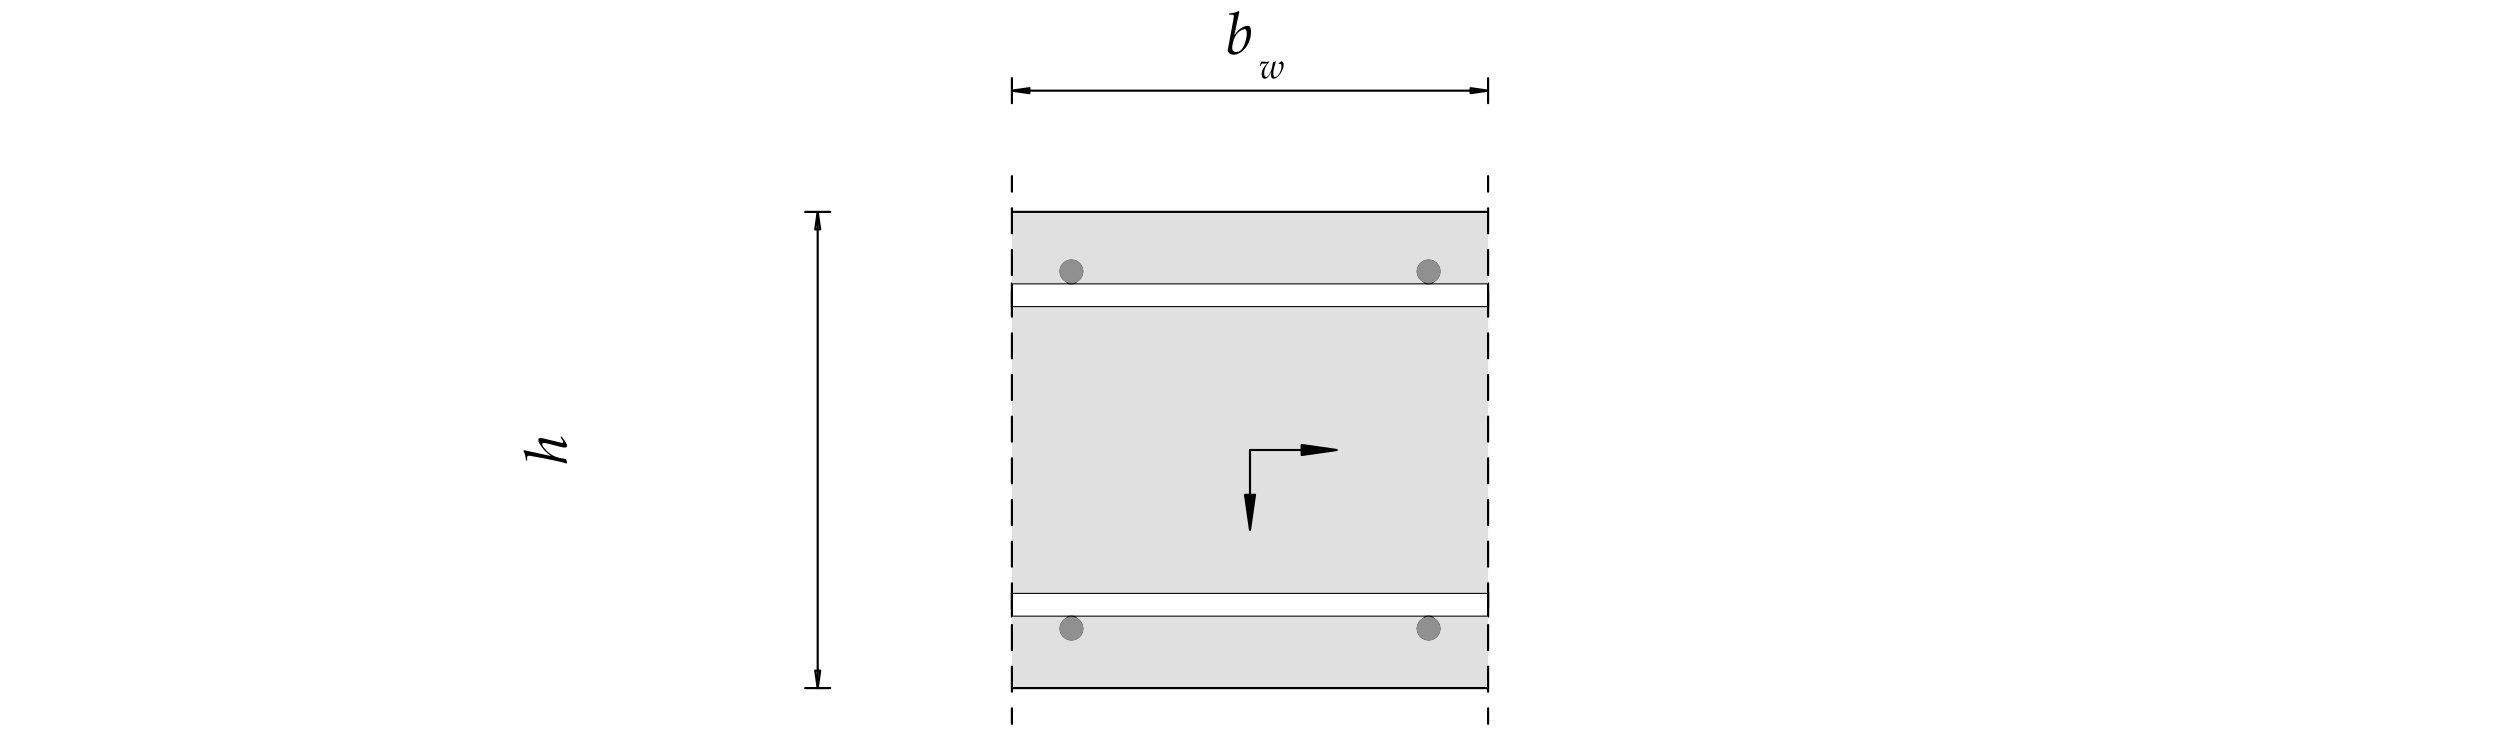
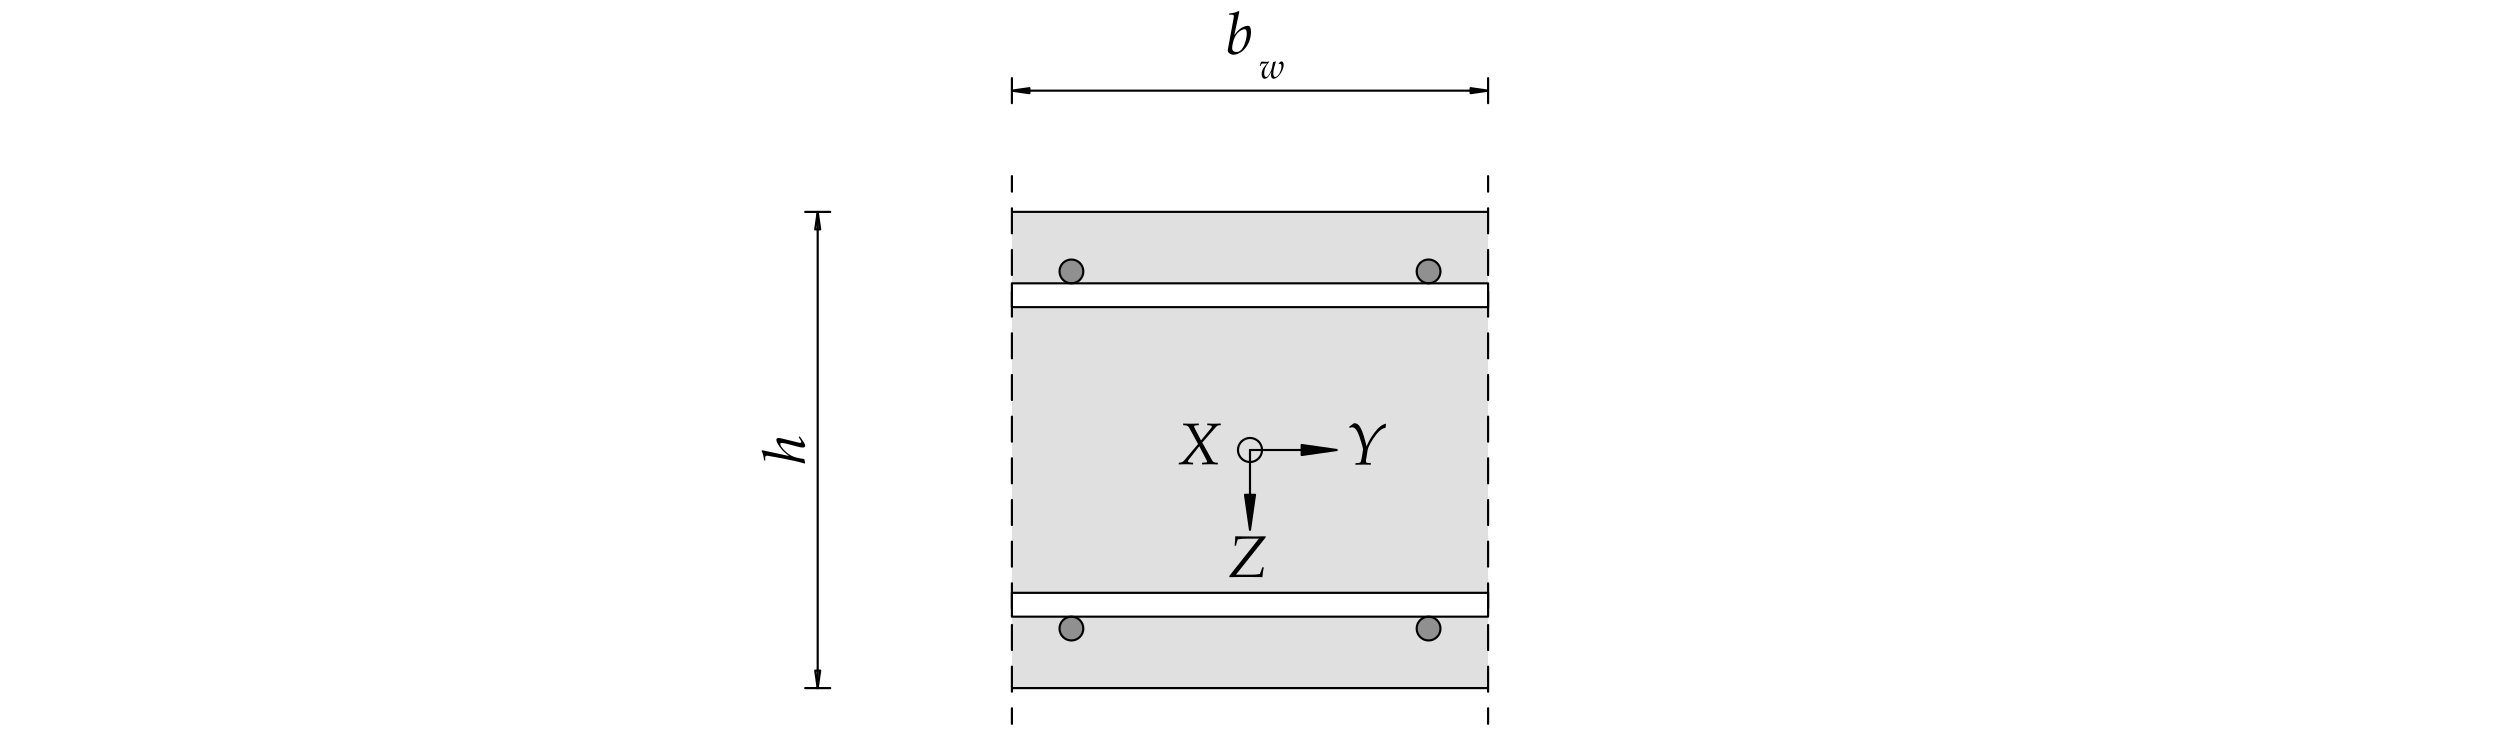
<svg xmlns="http://www.w3.org/2000/svg" version="1.1" id="svg1" width="566.929" height="166.299" viewBox="0 0 566.929 166.299">
  <defs id="defs1">
-     <clipPath clipPathUnits="userSpaceOnUse" id="clipPath1">
-       <path d="M -0.004,-0.001 V 124.726 H 425.201 V -0.001 H -0.004" transform="matrix(1,0,0,-1,-228.9757,45.7048)" clip-rule="evenodd" id="path1" />
-     </clipPath>
-     <clipPath clipPathUnits="userSpaceOnUse" id="clipPath2">
-       <path d="M -0.004,-0.001 V 124.726 H 425.201 V -0.001 H -0.004" transform="matrix(1,0,0,-1,-208.4422,115.5257)" clip-rule="evenodd" id="path2" />
-     </clipPath>
    <clipPath clipPathUnits="userSpaceOnUse" id="clipPath3">
-       <path d="M -0.004,-0.001 V 124.726 H 425.201 V -0.001 H -0.004" transform="matrix(1,0,0,-1,-214.1366,111.3918)" clip-rule="evenodd" id="path3" />
+       <path d="M -0.004,-0.001 V 124.726 H 425.201 V -0.001 H -0.004" transform="matrix(1,0,0,-1,-228.9757,45.70499)" clip-rule="evenodd" id="path3" />
    </clipPath>
    <clipPath clipPathUnits="userSpaceOnUse" id="clipPath4">
-       <path d="M -0.004,-0.001 V 124.726 H 425.201 V -0.001 H -0.004" transform="matrix(1,0,0,-1,-208.8826,26.5931)" clip-rule="evenodd" id="path4" />
+       <path d="M -0.004,-0.001 V 124.726 H 425.201 V -0.001 H -0.004" transform="matrix(1,0,0,-1,-208.4422,115.5259)" clip-rule="evenodd" id="path4" />
    </clipPath>
    <clipPath clipPathUnits="userSpaceOnUse" id="clipPath5">
-       <path d="M -0.004,-0.001 V 124.726 H 425.201 V -0.001 H -0.004" transform="matrix(1,0,0,-1,-200.2813,45.76875)" clip-rule="evenodd" id="path5" />
+       <path d="M -0.004,-0.001 V 124.726 H 425.201 V -0.001 H -0.004" transform="matrix(1,0,0,-1,-214.1366,111.392)" clip-rule="evenodd" id="path5" />
+     </clipPath>
+     <clipPath clipPathUnits="userSpaceOnUse" id="clipPath6">
+       <path d="M -0.004,-0.001 V 124.726 H 425.201 V -0.001 H -0.004" transform="matrix(1,0,0,-1,-208.8826,26.59329)" clip-rule="evenodd" id="path6" />
+     </clipPath>
+     <clipPath clipPathUnits="userSpaceOnUse" id="clipPath7">
+       <path d="M -0.004,-0.001 V 124.726 H 425.201 V -0.001 H -0.004" transform="matrix(1,0,0,-1,-200.2813,45.76894)" clip-rule="evenodd" id="path7" />
    </clipPath>
    <clipPath clipPathUnits="userSpaceOnUse" id="clipPath19">
-       <path d="M -0.004,-0.001 V 124.726 H 425.201 V -0.001 H -0.004" transform="matrix(0,1,1,0,-45.79213,-96.35719)" clip-rule="evenodd" id="path19" />
+       <path d="M -0.004,-0.001 V 124.726 H 425.201 V -0.001 H -0.004" transform="matrix(0,1,1,0,-45.79231,-136.8521)" clip-rule="evenodd" id="path19" />
    </clipPath>
  </defs>
-   <text id="text1" xml:space="preserve" transform="matrix(1.333333,0,0,1.333333,305.301,105.3589)" clip-path="url(#clipPath1)">
-     <tspan style="font-style:italic;font-variant:normal;font-weight:normal;font-stretch:normal;font-size:10.007px;font-family:'Palatino Linotype';writing-mode:lr-tb;fill:#000000;fill-opacity:1;fill-rule:nonzero;stroke:none" x="0" y="0" id="tspan1">Y</tspan>
+   <g id="layer-MC0">
+     <path id="path1" d="m 184.185,79.075 -0.063,0.16 -0.132,0.319 -0.121,0.167 -0.189,0.247 -0.17,0.141 -0.235,0.18 -0.207,0.097 -0.266,0.11 -0.229,0.044 -0.281,0.037 -0.236,-0.015 -0.278,-0.037 -0.227,-0.074 -0.257,-0.106 -0.203,-0.129 -0.219,-0.168 -0.165,-0.176 -0.168,-0.218 -0.117,-0.212 -0.105,-0.254 -0.06,-0.235 -0.036,-0.272 v -0.243 l 0.036,-0.272 0.06,-0.235 0.105,-0.254 0.117,-0.212 0.168,-0.218 0.165,-0.176 0.219,-0.168 0.277,-0.176 0.483,-0.157 0.507,-0.032 0.499,0.095 0.42,0.198 0.235,0.18 0.17,0.141 0.189,0.247 0.121,0.167 0.132,0.319 0.063,0.16 0.068,0.514 z m 59.357,1.422 -0.229,0.044 -0.281,0.037 -0.236,-0.015 -0.278,-0.037 -0.227,-0.074 -0.257,-0.106 -0.203,-0.129 -0.219,-0.168 -0.165,-0.176 -0.168,-0.218 -0.117,-0.212 -0.105,-0.254 -0.06,-0.235 -0.036,-0.272 v -0.243 l 0.036,-0.272 0.06,-0.235 0.105,-0.254 0.117,-0.212 0.168,-0.218 0.165,-0.176 0.219,-0.168 0.277,-0.176 0.483,-0.157 0.507,-0.032 0.499,0.095 0.42,0.198 0.235,0.18 0.17,0.141 0.189,0.247 0.121,0.167 0.132,0.319 0.063,0.16 0.068,0.514 -0.068,0.514 -0.063,0.16 -0.132,0.319 -0.121,0.167 -0.189,0.247 -0.17,0.141 -0.235,0.18 -0.207,0.097 z m 1.068,-61.518 -0.189,0.247 -0.17,0.141 -0.235,0.18 -0.42,0.197 -0.499,0.095 -0.507,-0.032 -0.483,-0.157 -0.277,-0.176 -0.219,-0.168 -0.165,-0.176 -0.168,-0.218 -0.117,-0.212 -0.105,-0.254 -0.06,-0.235 -0.036,-0.272 v -0.243 l 0.036,-0.272 0.06,-0.235 0.105,-0.254 0.117,-0.212 0.168,-0.218 0.165,-0.176 0.219,-0.168 0.203,-0.129 0.257,-0.106 0.227,-0.074 0.278,-0.037 0.236,-0.015 0.281,0.037 0.229,0.044 0.267,0.11 0.207,0.097 0.235,0.18 0.17,0.141 0.189,0.247 0.121,0.167 0.132,0.319 0.063,0.16 0.068,0.514 -0.068,0.514 -0.063,0.16 -0.132,0.319 z m -60.932,0.247 -0.17,0.141 -0.235,0.18 -0.42,0.197 -0.499,0.095 -0.507,-0.032 -0.483,-0.157 -0.277,-0.176 -0.219,-0.168 -0.165,-0.176 -0.168,-0.218 -0.117,-0.212 -0.105,-0.254 -0.06,-0.235 -0.036,-0.272 v -0.243 l 0.036,-0.272 0.06,-0.235 0.105,-0.254 0.117,-0.212 0.168,-0.218 0.165,-0.176 0.219,-0.168 0.203,-0.129 0.257,-0.106 0.227,-0.074 0.278,-0.037 0.236,-0.015 0.281,0.037 0.229,0.044 0.266,0.11 0.207,0.097 0.235,0.18 0.17,0.141 0.189,0.247 0.121,0.167 0.132,0.319 0.063,0.16 0.068,0.514 -0.068,0.514 -0.063,0.16 -0.132,0.319 -0.121,0.167 z" style="fill:#909090;fill-opacity:1;fill-rule:nonzero;stroke:none" transform="matrix(1.333333,0,0,-1.333333,0,166.2987)" />
+     <path id="path2" d="m 172.104,23.893 h 80.99 v 48.594 h -80.99 z m 8.37,53.656 -0.202,0.488 -0.069,0.524 0.069,0.524 0.202,0.488 0.322,0.419 0.419,0.322 0.488,0.202 0.524,0.069 0.524,-0.069 0.488,-0.202 0.419,-0.322 0.322,-0.419 0.202,-0.488 0.069,-0.524 -0.069,-0.524 -0.202,-0.488 -0.322,-0.419 -0.773,-0.593 H 242.311 l -0.773,0.593 -0.322,0.419 -0.202,0.488 -0.069,0.524 0.069,0.524 0.202,0.488 0.322,0.419 0.419,0.322 0.488,0.202 0.524,0.069 0.524,-0.069 0.488,-0.202 0.419,-0.322 0.322,-0.419 0.202,-0.488 0.069,-0.524 -0.069,-0.524 -0.202,-0.488 -0.322,-0.419 -0.773,-0.593 h 9.465 V 88.685 H 172.104 V 76.536 h 9.465 l -0.773,0.593 z m 64.249,-58.718 0.202,-0.488 0.069,-0.524 -0.069,-0.524 -0.202,-0.488 -0.322,-0.419 -0.419,-0.322 -0.488,-0.202 -0.524,-0.069 -0.524,0.069 -0.488,0.202 -0.419,0.322 -0.322,0.419 -0.202,0.488 -0.069,0.524 0.069,0.524 0.202,0.488 0.322,0.419 0.773,0.593 h -59.425 l 0.773,-0.593 0.322,-0.419 0.202,-0.488 0.069,-0.524 -0.069,-0.524 -0.202,-0.488 -0.322,-0.419 -0.419,-0.322 -0.488,-0.202 -0.524,-0.069 -0.524,0.069 -0.488,0.202 -0.419,0.322 -0.322,0.419 -0.202,0.488 -0.069,0.524 0.069,0.524 0.202,0.488 0.322,0.419 0.773,0.593 h -9.465 V 7.695 h 80.99 v 12.148 h -9.465 l 0.773,-0.593 z" style="fill:#e0e0e0;fill-opacity:1;fill-rule:nonzero;stroke:none" transform="matrix(1.333333,0,0,-1.333333,0,166.2987)" />
+   </g>
+   <text id="text2" xml:space="preserve" transform="matrix(1.333333,0,0,1.333333,305.301,105.3587)" clip-path="url(#clipPath3)">
+     <tspan style="font-style:italic;font-variant:normal;font-weight:normal;font-stretch:normal;font-size:10.007px;font-family:'Palatino Linotype';writing-mode:lr-tb;fill:#000000;fill-opacity:1;fill-rule:nonzero;stroke:none" x="0" y="0" id="tspan2">Y</tspan>
  </text>
-   <text id="text2" xml:space="preserve" transform="matrix(1.333333,0,0,1.333333,277.9229,12.26445)" clip-path="url(#clipPath2)">
-     <tspan style="font-style:italic;font-variant:normal;font-weight:normal;font-stretch:normal;font-size:10.007px;font-family:'Palatino Linotype';writing-mode:lr-tb;fill:#000000;fill-opacity:1;fill-rule:nonzero;stroke:none" x="0" y="0" id="tspan2">b</tspan>
+   <text id="text3" xml:space="preserve" transform="matrix(1.333333,0,0,1.333333,277.9229,12.26419)" clip-path="url(#clipPath4)">
+     <tspan style="font-style:italic;font-variant:normal;font-weight:normal;font-stretch:normal;font-size:10.007px;font-family:'Palatino Linotype';writing-mode:lr-tb;fill:#000000;fill-opacity:1;fill-rule:nonzero;stroke:none" x="0" y="0" id="tspan3">b</tspan>
  </text>
-   <text id="text3" xml:space="preserve" transform="matrix(1.333333,0,0,1.333333,285.5155,17.77625)" clip-path="url(#clipPath3)">
-     <tspan style="font-style:italic;font-variant:normal;font-weight:normal;font-stretch:normal;font-size:6.004px;font-family:'Palatino Linotype';writing-mode:lr-tb;fill:#000000;fill-opacity:1;fill-rule:nonzero;stroke:none" x="0" y="0" id="tspan3">w</tspan>
+   <text id="text4" xml:space="preserve" transform="matrix(1.333333,0,0,1.333333,285.5155,17.77601)" clip-path="url(#clipPath5)">
+     <tspan style="font-style:italic;font-variant:normal;font-weight:normal;font-stretch:normal;font-size:6.004px;font-family:'Palatino Linotype';writing-mode:lr-tb;fill:#000000;fill-opacity:1;fill-rule:nonzero;stroke:none" x="0" y="0" id="tspan4">w</tspan>
  </text>
-   <text id="text4" xml:space="preserve" transform="matrix(1.333333,0,0,1.333333,278.5101,130.8412)" clip-path="url(#clipPath4)">
-     <tspan style="font-style:italic;font-variant:normal;font-weight:normal;font-stretch:normal;font-size:10.007px;font-family:'Palatino Linotype';writing-mode:lr-tb;fill:#000000;fill-opacity:1;fill-rule:nonzero;stroke:none" x="0" y="0" id="tspan4">Z</tspan>
+   <text id="text5" xml:space="preserve" transform="matrix(1.333333,0,0,1.333333,278.5101,130.8409)" clip-path="url(#clipPath6)">
+     <tspan style="font-style:italic;font-variant:normal;font-weight:normal;font-stretch:normal;font-size:10.007px;font-family:'Palatino Linotype';writing-mode:lr-tb;fill:#000000;fill-opacity:1;fill-rule:nonzero;stroke:none" x="0" y="0" id="tspan5">Z</tspan>
  </text>
-   <text id="text5" xml:space="preserve" transform="matrix(1.333333,0,0,1.333333,267.0418,105.2737)" clip-path="url(#clipPath5)">
-     <tspan style="font-style:italic;font-variant:normal;font-weight:normal;font-stretch:normal;font-size:10.007px;font-family:'Palatino Linotype';writing-mode:lr-tb;fill:#000000;fill-opacity:1;fill-rule:nonzero;stroke:none" x="0" y="0" id="tspan5">X</tspan>
+   <text id="text6" xml:space="preserve" transform="matrix(1.333333,0,0,1.333333,267.0418,105.2734)" clip-path="url(#clipPath7)">
+     <tspan style="font-style:italic;font-variant:normal;font-weight:normal;font-stretch:normal;font-size:10.007px;font-family:'Palatino Linotype';writing-mode:lr-tb;fill:#000000;fill-opacity:1;fill-rule:nonzero;stroke:none" x="0" y="0" id="tspan6">X</tspan>
  </text>
-   <path id="path6" d="m 244.995,78.561 c 0,1.118 -0.906,2.025 -2.025,2.025 m 0,0 c -1.118,0 -2.025,-0.907 -2.025,-2.025 m 0,0 c 0,-1.118 0.907,-2.025 2.025,-2.025 m 0,0 c 1.118,0 2.025,0.907 2.025,2.025" style="fill:none;stroke:#000000;stroke-width:0.368;stroke-linecap:round;stroke-linejoin:round;stroke-miterlimit:10;stroke-dasharray:none;stroke-opacity:1" transform="matrix(1.333333,0,0,-1.333333,0,166.2987)" />
-   <path id="path7" d="m 184.252,78.561 c 0,1.118 -0.907,2.025 -2.025,2.025 m 0,0 c -1.118,0 -2.025,-0.907 -2.025,-2.025 m 0,0 c 0,-1.118 0.907,-2.025 2.025,-2.025 m 0,0 c 1.118,0 2.025,0.907 2.025,2.025" style="fill:none;stroke:#000000;stroke-width:0.368;stroke-linecap:round;stroke-linejoin:round;stroke-miterlimit:10;stroke-dasharray:none;stroke-opacity:1" transform="matrix(1.333333,0,0,-1.333333,0,166.2987)" />
-   <path id="path8" d="m 244.995,17.818 c 0,1.118 -0.906,2.025 -2.025,2.025 m 0,0 c -1.118,0 -2.025,-0.907 -2.025,-2.025 m 0,0 c 0,-1.118 0.907,-2.025 2.025,-2.025 m 0,0 c 1.118,0 2.025,0.907 2.025,2.025" style="fill:none;stroke:#000000;stroke-width:0.368;stroke-linecap:round;stroke-linejoin:round;stroke-miterlimit:10;stroke-dasharray:none;stroke-opacity:1" transform="matrix(1.333333,0,0,-1.333333,0,166.2987)" />
-   <path id="path9" d="m 184.252,17.818 c 0,1.118 -0.907,2.025 -2.025,2.025 m 0,0 c -1.118,0 -2.025,-0.907 -2.025,-2.025 m 0,0 c 0,-1.118 0.907,-2.025 2.025,-2.025 m 0,0 c 1.118,0 2.025,0.907 2.025,2.025" style="fill:none;stroke:#000000;stroke-width:0.368;stroke-linecap:round;stroke-linejoin:round;stroke-miterlimit:10;stroke-dasharray:none;stroke-opacity:1" transform="matrix(1.333333,0,0,-1.333333,0,166.2987)" />
-   <path id="path10" d="m 214.646,48.189 c 0,1.131 -0.917,2.048 -2.048,2.048 m 0,0 c -1.131,0 -2.048,-0.917 -2.048,-2.048 m 0,0 c 0,-1.131 0.917,-2.048 2.048,-2.048 m 0,0 c 1.131,0 2.048,0.917 2.048,2.048" style="fill:none;stroke:#000000;stroke-width:0.368;stroke-linecap:round;stroke-linejoin:round;stroke-miterlimit:10;stroke-dasharray:none;stroke-opacity:1" transform="matrix(1.333333,0,0,-1.333333,0,166.2987)" />
-   <path id="path11" d="m 172.104,76.536 h 80.99 v -4.05 h -80.99 v 4.05 m 0,-56.693 h 80.99 v 4.049 h -80.99 v -4.049 h 80.99 v 4.049 h -80.99 v -4.049" style="fill:none;stroke:#000000;stroke-width:0.368;stroke-linecap:round;stroke-linejoin:round;stroke-miterlimit:10;stroke-dasharray:none;stroke-opacity:1" transform="matrix(1.333333,0,0,-1.333333,0,166.2987)" />
-   <g id="layer-MC0">
-     <path id="path12" d="m 172.104,23.892 h 80.99 V 72.486 h -80.99 z m 8.37,53.656 -0.202,0.488 -0.069,0.524 0.069,0.524 0.202,0.488 0.322,0.419 0.419,0.322 0.488,0.202 0.524,0.069 0.524,-0.069 0.488,-0.202 0.419,-0.322 0.322,-0.419 0.202,-0.488 0.069,-0.524 -0.069,-0.524 -0.202,-0.488 -0.322,-0.419 -0.773,-0.593 H 242.311 l -0.773,0.593 -0.322,0.419 -0.202,0.488 -0.069,0.524 0.069,0.524 0.202,0.488 0.322,0.419 0.419,0.322 0.488,0.202 0.524,0.069 0.524,-0.069 0.488,-0.202 0.419,-0.322 0.322,-0.419 0.202,-0.488 0.069,-0.524 -0.069,-0.524 -0.202,-0.488 -0.322,-0.419 -0.773,-0.593 h 9.465 V 88.684 H 172.104 V 76.536 h 9.465 l -0.773,0.593 z m 64.249,-58.718 0.202,-0.488 0.069,-0.524 -0.069,-0.524 -0.202,-0.488 -0.322,-0.419 -0.419,-0.322 -0.488,-0.202 -0.524,-0.069 -0.524,0.069 -0.488,0.202 -0.419,0.322 -0.322,0.419 -0.202,0.488 -0.069,0.524 0.069,0.524 0.202,0.488 0.322,0.419 0.773,0.593 h -59.425 l 0.773,-0.593 0.322,-0.419 0.202,-0.488 0.069,-0.524 -0.069,-0.524 -0.202,-0.488 -0.322,-0.419 -0.419,-0.322 -0.488,-0.202 -0.524,-0.069 -0.524,0.069 -0.488,0.202 -0.419,0.322 -0.322,0.419 -0.202,0.488 -0.069,0.524 0.069,0.524 0.202,0.488 0.322,0.419 0.773,0.593 h -9.465 V 7.694 h 80.99 v 12.148 h -9.465 l 0.773,-0.593 z" style="fill:#e0e0e0;fill-opacity:1;fill-rule:nonzero;stroke:none" transform="matrix(1.333333,0,0,-1.333333,0,166.2987)" />
-     <path id="path13" d="m 184.185,79.074 -0.063,0.16 -0.132,0.319 -0.121,0.167 -0.189,0.247 -0.17,0.141 -0.235,0.18 -0.207,0.097 -0.266,0.11 -0.229,0.044 -0.281,0.037 -0.236,-0.015 -0.278,-0.037 -0.227,-0.074 -0.257,-0.106 -0.203,-0.129 -0.219,-0.168 -0.165,-0.176 -0.168,-0.218 -0.117,-0.212 -0.105,-0.254 -0.06,-0.235 -0.036,-0.272 v -0.243 l 0.036,-0.272 0.06,-0.235 0.105,-0.254 0.117,-0.212 0.168,-0.218 0.165,-0.176 0.219,-0.168 0.277,-0.176 0.483,-0.157 0.507,-0.032 0.499,0.095 0.42,0.198 0.235,0.18 0.17,0.141 0.189,0.247 0.121,0.167 0.132,0.319 0.063,0.16 0.068,0.514 z m 59.357,1.422 -0.229,0.044 -0.281,0.037 -0.236,-0.015 -0.278,-0.037 -0.227,-0.074 -0.257,-0.106 -0.203,-0.129 -0.219,-0.168 -0.165,-0.176 -0.168,-0.218 -0.117,-0.212 -0.105,-0.254 -0.06,-0.235 -0.036,-0.272 v -0.243 l 0.036,-0.272 0.06,-0.235 0.105,-0.254 0.117,-0.212 0.168,-0.218 0.165,-0.176 0.219,-0.168 0.277,-0.176 0.483,-0.157 0.507,-0.032 0.499,0.095 0.42,0.198 0.235,0.18 0.17,0.141 0.189,0.247 0.121,0.167 0.132,0.319 0.063,0.16 0.068,0.514 -0.068,0.514 -0.063,0.16 -0.132,0.319 -0.121,0.167 -0.189,0.247 -0.17,0.141 -0.235,0.18 -0.207,0.097 z m 1.068,-61.518 -0.189,0.247 -0.17,0.141 -0.235,0.18 -0.42,0.197 -0.499,0.095 -0.507,-0.032 -0.483,-0.157 -0.277,-0.176 -0.219,-0.168 -0.165,-0.176 -0.168,-0.218 -0.117,-0.212 -0.105,-0.254 -0.06,-0.235 -0.036,-0.272 v -0.243 l 0.036,-0.272 0.06,-0.235 0.105,-0.254 0.117,-0.212 0.168,-0.218 0.165,-0.176 0.219,-0.168 0.203,-0.129 0.257,-0.106 0.227,-0.074 0.278,-0.037 0.236,-0.015 0.281,0.037 0.229,0.044 0.267,0.11 0.207,0.097 0.235,0.18 0.17,0.141 0.189,0.247 0.121,0.167 0.132,0.319 0.063,0.16 0.068,0.514 -0.068,0.514 -0.063,0.16 -0.132,0.319 z m -60.932,0.247 -0.17,0.141 -0.235,0.18 -0.42,0.197 -0.499,0.095 -0.507,-0.032 -0.483,-0.157 -0.277,-0.176 -0.219,-0.168 -0.165,-0.176 -0.168,-0.218 -0.117,-0.212 -0.105,-0.254 -0.06,-0.235 -0.036,-0.272 v -0.243 l 0.036,-0.272 0.06,-0.235 0.105,-0.254 0.117,-0.212 0.168,-0.218 0.165,-0.176 0.219,-0.168 0.203,-0.129 0.257,-0.106 0.227,-0.074 0.278,-0.037 0.236,-0.015 0.281,0.037 0.229,0.044 0.266,0.11 0.207,0.097 0.235,0.18 0.17,0.141 0.189,0.247 0.121,0.167 0.132,0.319 0.063,0.16 0.068,0.514 -0.068,0.514 -0.063,0.16 -0.132,0.319 -0.121,0.167 z" style="fill:#909090;fill-opacity:1;fill-rule:nonzero;stroke:none" transform="matrix(1.333333,0,0,-1.333333,0,166.2987)" />
-   </g>
-   <path id="path14" d="m 212.599,48.189 h 14.741 m -5.953,0 h -0.425 m 6.378,0 v 0 l -5.953,0.85 v -1.701 l 5.953,0.85" style="fill:none;stroke:#000000;stroke-width:0.368;stroke-linecap:round;stroke-linejoin:round;stroke-miterlimit:10;stroke-dasharray:none;stroke-opacity:1" transform="matrix(1.333333,0,0,-1.333333,0,166.2987)" />
-   <path id="path15" d="m 221.387,47.339 5.953,0.85 -5.953,0.85 z" style="fill:#000000;fill-opacity:1;fill-rule:nonzero;stroke:none" transform="matrix(1.333333,0,0,-1.333333,0,166.2987)" />
-   <path id="path16" d="M 212.599,48.189 V 34.615 m 0,5.953 v 0.425 m 0,-6.378 v 0 l 0.85,5.953 h -1.701 l 0.85,-5.953" style="fill:none;stroke:#000000;stroke-width:0.368;stroke-linecap:round;stroke-linejoin:round;stroke-miterlimit:10;stroke-dasharray:none;stroke-opacity:1" transform="matrix(1.333333,0,0,-1.333333,0,166.2987)" />
-   <path id="path17" d="m 211.748,40.567 0.85,-5.953 0.85,5.953 z" style="fill:#000000;fill-opacity:1;fill-rule:nonzero;stroke:none" transform="matrix(1.333333,0,0,-1.333333,0,166.2987)" />
-   <path id="path18" d="m 172.104,1.62 v 2.632 m 0,2.835 v 4.252 m 0,2.835 v 4.252 m 0,2.835 v 4.252 m 0,2.835 v 4.252 m 0,2.835 v 4.252 m 0,2.835 v 4.252 m 0,2.835 v 4.252 m 0,2.835 v 4.252 m 0,2.835 v 4.252 m 0,2.835 v 4.252 m 0,2.835 v 4.252 m 0,2.835 v 4.252 m 0,2.835 v 2.633 m 0,-93.138 v 0 m 0,93.138 v 0 M 253.094,1.62 v 2.632 m 0,2.835 v 4.252 m 0,2.835 v 4.252 m 0,2.835 v 4.252 m 0,2.835 v 4.252 m 0,2.835 v 4.252 m 0,2.835 v 4.252 m 0,2.835 v 4.252 m 0,2.835 v 4.252 m 0,2.835 v 4.252 m 0,2.835 v 4.252 m 0,2.835 v 4.252 m 0,2.835 v 4.252 m 0,2.835 v 2.633 m 0,-93.138 v 0 m 0,93.138 v 0 m -80.99,-6.074 h 80.99 M 172.104,7.694 h 80.99 m -114.02,0 -0.425,2.976 h 0.85 l -0.425,-2.976 m 0,80.99 -0.425,-2.976 h 0.85 l -0.425,2.976 m 0,-80.99 h -2.126 m 2.126,0 h 2.126 m -2.126,80.99 h -2.126 m 2.126,0 h 2.126 M 139.073,7.694 v 0 m 0,80.99 v 0" style="fill:none;stroke:#000000;stroke-width:0.368;stroke-linecap:round;stroke-linejoin:round;stroke-miterlimit:10;stroke-dasharray:none;stroke-opacity:1" transform="matrix(1.333333,0,0,-1.333333,0,166.2987)" />
-   <text id="text18" xml:space="preserve" transform="matrix(0,-1.333333,1.333333,0,128.4762,105.2425)" clip-path="url(#clipPath19)">
+   <path id="path8" d="m 244.995,78.561 c 0,1.118 -0.906,2.025 -2.025,2.025 m 0,0 c -1.118,0 -2.025,-0.907 -2.025,-2.025 m 0,0 c 0,-1.118 0.907,-2.025 2.025,-2.025 m 0,0 c 1.118,0 2.025,0.907 2.025,2.025" style="fill:none;stroke:#000000;stroke-width:0.368;stroke-linecap:round;stroke-linejoin:round;stroke-miterlimit:10;stroke-dasharray:none;stroke-opacity:1" transform="matrix(1.333333,0,0,-1.333333,0,166.2987)" />
+   <path id="path9" d="m 184.252,78.561 c 0,1.118 -0.907,2.025 -2.025,2.025 m 0,0 c -1.118,0 -2.025,-0.907 -2.025,-2.025 m 0,0 c 0,-1.118 0.907,-2.025 2.025,-2.025 m 0,0 c 1.118,0 2.025,0.907 2.025,2.025" style="fill:none;stroke:#000000;stroke-width:0.368;stroke-linecap:round;stroke-linejoin:round;stroke-miterlimit:10;stroke-dasharray:none;stroke-opacity:1" transform="matrix(1.333333,0,0,-1.333333,0,166.2987)" />
+   <path id="path10" d="m 244.995,17.818 c 0,1.118 -0.906,2.025 -2.025,2.025 m 0,0 c -1.118,0 -2.025,-0.907 -2.025,-2.025 m 0,0 c 0,-1.118 0.907,-2.025 2.025,-2.025 m 0,0 c 1.118,0 2.025,0.907 2.025,2.025" style="fill:none;stroke:#000000;stroke-width:0.368;stroke-linecap:round;stroke-linejoin:round;stroke-miterlimit:10;stroke-dasharray:none;stroke-opacity:1" transform="matrix(1.333333,0,0,-1.333333,0,166.2987)" />
+   <path id="path11" d="m 184.252,17.818 c 0,1.118 -0.907,2.025 -2.025,2.025 m 0,0 c -1.118,0 -2.025,-0.907 -2.025,-2.025 m 0,0 c 0,-1.118 0.907,-2.025 2.025,-2.025 m 0,0 c 1.118,0 2.025,0.907 2.025,2.025" style="fill:none;stroke:#000000;stroke-width:0.368;stroke-linecap:round;stroke-linejoin:round;stroke-miterlimit:10;stroke-dasharray:none;stroke-opacity:1" transform="matrix(1.333333,0,0,-1.333333,0,166.2987)" />
+   <path id="path12" d="m 214.646,48.19 c 0,1.131 -0.917,2.048 -2.048,2.048 m 0,0 c -1.131,0 -2.048,-0.917 -2.048,-2.048 m 0,0 c 0,-1.131 0.917,-2.048 2.048,-2.048 m 0,0 c 1.131,0 2.048,0.917 2.048,2.048" style="fill:none;stroke:#000000;stroke-width:0.368;stroke-linecap:round;stroke-linejoin:round;stroke-miterlimit:10;stroke-dasharray:none;stroke-opacity:1" transform="matrix(1.333333,0,0,-1.333333,0,166.2987)" />
+   <path id="path13" d="m 172.104,76.536 h 80.99 v -4.05 h -80.99 v 4.05 m 0,-56.693 h 80.99 v 4.05 h -80.99 v -4.05 h 80.99 v 4.05 h -80.99 v -4.05 m 40.495,28.346 h 14.741 m -5.953,0 h -0.425 m 6.378,0 v 0 l -5.953,0.85 v -1.701 l 5.953,0.85" style="fill:none;stroke:#000000;stroke-width:0.368;stroke-linecap:round;stroke-linejoin:round;stroke-miterlimit:10;stroke-dasharray:none;stroke-opacity:1" transform="matrix(1.333333,0,0,-1.333333,0,166.2987)" />
+   <path id="path14" d="m 221.387,47.339 5.953,0.85 -5.953,0.85 z" style="fill:#000000;fill-opacity:1;fill-rule:nonzero;stroke:none" transform="matrix(1.333333,0,0,-1.333333,0,166.2987)" />
+   <path id="path15" d="M 212.599,48.19 V 34.615 m 0,5.953 v 0.425 m 0,-6.378 v 0 l 0.85,5.953 h -1.701 l 0.85,-5.953" style="fill:none;stroke:#000000;stroke-width:0.368;stroke-linecap:round;stroke-linejoin:round;stroke-miterlimit:10;stroke-dasharray:none;stroke-opacity:1" transform="matrix(1.333333,0,0,-1.333333,0,166.2987)" />
+   <path id="path16" d="m 211.748,40.568 0.85,-5.953 0.85,5.953 z" style="fill:#000000;fill-opacity:1;fill-rule:nonzero;stroke:none" transform="matrix(1.333333,0,0,-1.333333,0,166.2987)" />
+   <path id="path17" d="m 172.104,1.62 v 2.632 m 0,2.835 v 4.252 m 0,2.835 v 4.252 m 0,2.835 v 4.252 m 0,2.835 v 4.252 m 0,2.835 v 4.252 m 0,2.835 v 4.252 m 0,2.835 v 4.252 m 0,2.835 v 4.252 m 0,2.835 v 4.252 m 0,2.835 v 4.252 m 0,2.835 v 4.252 m 0,2.835 v 4.252 m 0,2.835 v 2.633 m 0,-93.138 v 0 m 0,93.138 v 0 M 253.094,1.62 v 2.632 m 0,2.835 v 4.252 m 0,2.835 v 4.252 m 0,2.835 v 4.252 m 0,2.835 v 4.252 m 0,2.835 v 4.252 m 0,2.835 v 4.252 m 0,2.835 v 4.252 m 0,2.835 v 4.252 m 0,2.835 v 4.252 m 0,2.835 v 4.252 m 0,2.835 v 4.252 m 0,2.835 v 4.252 m 0,2.835 v 2.633 m 0,-93.138 v 0 m 0,93.138 v 0 m -80.99,-6.074 h 80.99 M 172.104,7.695 h 80.99 m -80.99,101.609 2.976,0.425 v -0.85 l -2.976,0.425 m 80.99,0 -2.976,0.425 v -0.85 l 2.976,0.425 m -80.99,0 v 2.126 m 0,-2.126 v -2.126 m 80.99,2.126 v 2.126 m 0,-2.126 v -2.126 m -80.99,2.126 v 0 m 80.99,0 v 0 m -80.99,0 h 80.99 M 139.073,7.695 l -0.425,2.976 h 0.85 l -0.425,-2.976" style="fill:none;stroke:#000000;stroke-width:0.368;stroke-linecap:round;stroke-linejoin:round;stroke-miterlimit:10;stroke-dasharray:none;stroke-opacity:1" transform="matrix(1.333333,0,0,-1.333333,0,166.2987)" />
+   <path id="path18" d="m 139.073,88.685 -0.425,-2.976 h 0.85 l -0.425,2.976 m 0,-80.99 h -2.126 m 2.126,0 h 2.126 m -2.126,80.99 h -2.126 m 2.126,0 h 2.126 M 139.073,7.695 v 0 m 0,80.99 v 0" style="fill:none;stroke:#000000;stroke-width:0.368;stroke-linecap:round;stroke-linejoin:round;stroke-miterlimit:10;stroke-dasharray:none;stroke-opacity:1" transform="matrix(1.333333,0,0,-1.333333,0,166.2987)" />
+   <text id="text18" xml:space="preserve" transform="matrix(0,-1.333333,1.333333,0,182.4695,105.2422)" clip-path="url(#clipPath19)">
    <tspan style="font-style:italic;font-variant:normal;font-weight:normal;font-stretch:normal;font-size:10.007px;font-family:'Palatino Linotype';writing-mode:lr-tb;fill:#000000;fill-opacity:1;fill-rule:nonzero;stroke:none" x="0" y="0" id="tspan18">h</tspan>
  </text>
-   <path id="path20" d="m 139.073,7.694 v 80.99 m 33.031,20.619 2.976,0.425 v -0.85 l -2.976,0.425 m 80.99,0 -2.976,0.425 v -0.85 l 2.976,0.425 m -80.99,0 v 2.126 m 0,-2.126 v -2.126 m 80.99,2.126 v 2.126 m 0,-2.126 v -2.126 m -80.99,2.126 v 0 m 80.99,0 v 0 m -80.99,0 h 80.99" style="fill:none;stroke:#000000;stroke-width:0.368;stroke-linecap:round;stroke-linejoin:round;stroke-miterlimit:10;stroke-dasharray:none;stroke-opacity:1" transform="matrix(1.333333,0,0,-1.333333,0,166.2987)" />
+   <path id="path20" d="M 139.073,7.695 V 88.685" style="fill:none;stroke:#000000;stroke-width:0.368;stroke-linecap:round;stroke-linejoin:round;stroke-miterlimit:10;stroke-dasharray:none;stroke-opacity:1" transform="matrix(1.333333,0,0,-1.333333,0,166.2987)" />
</svg>
